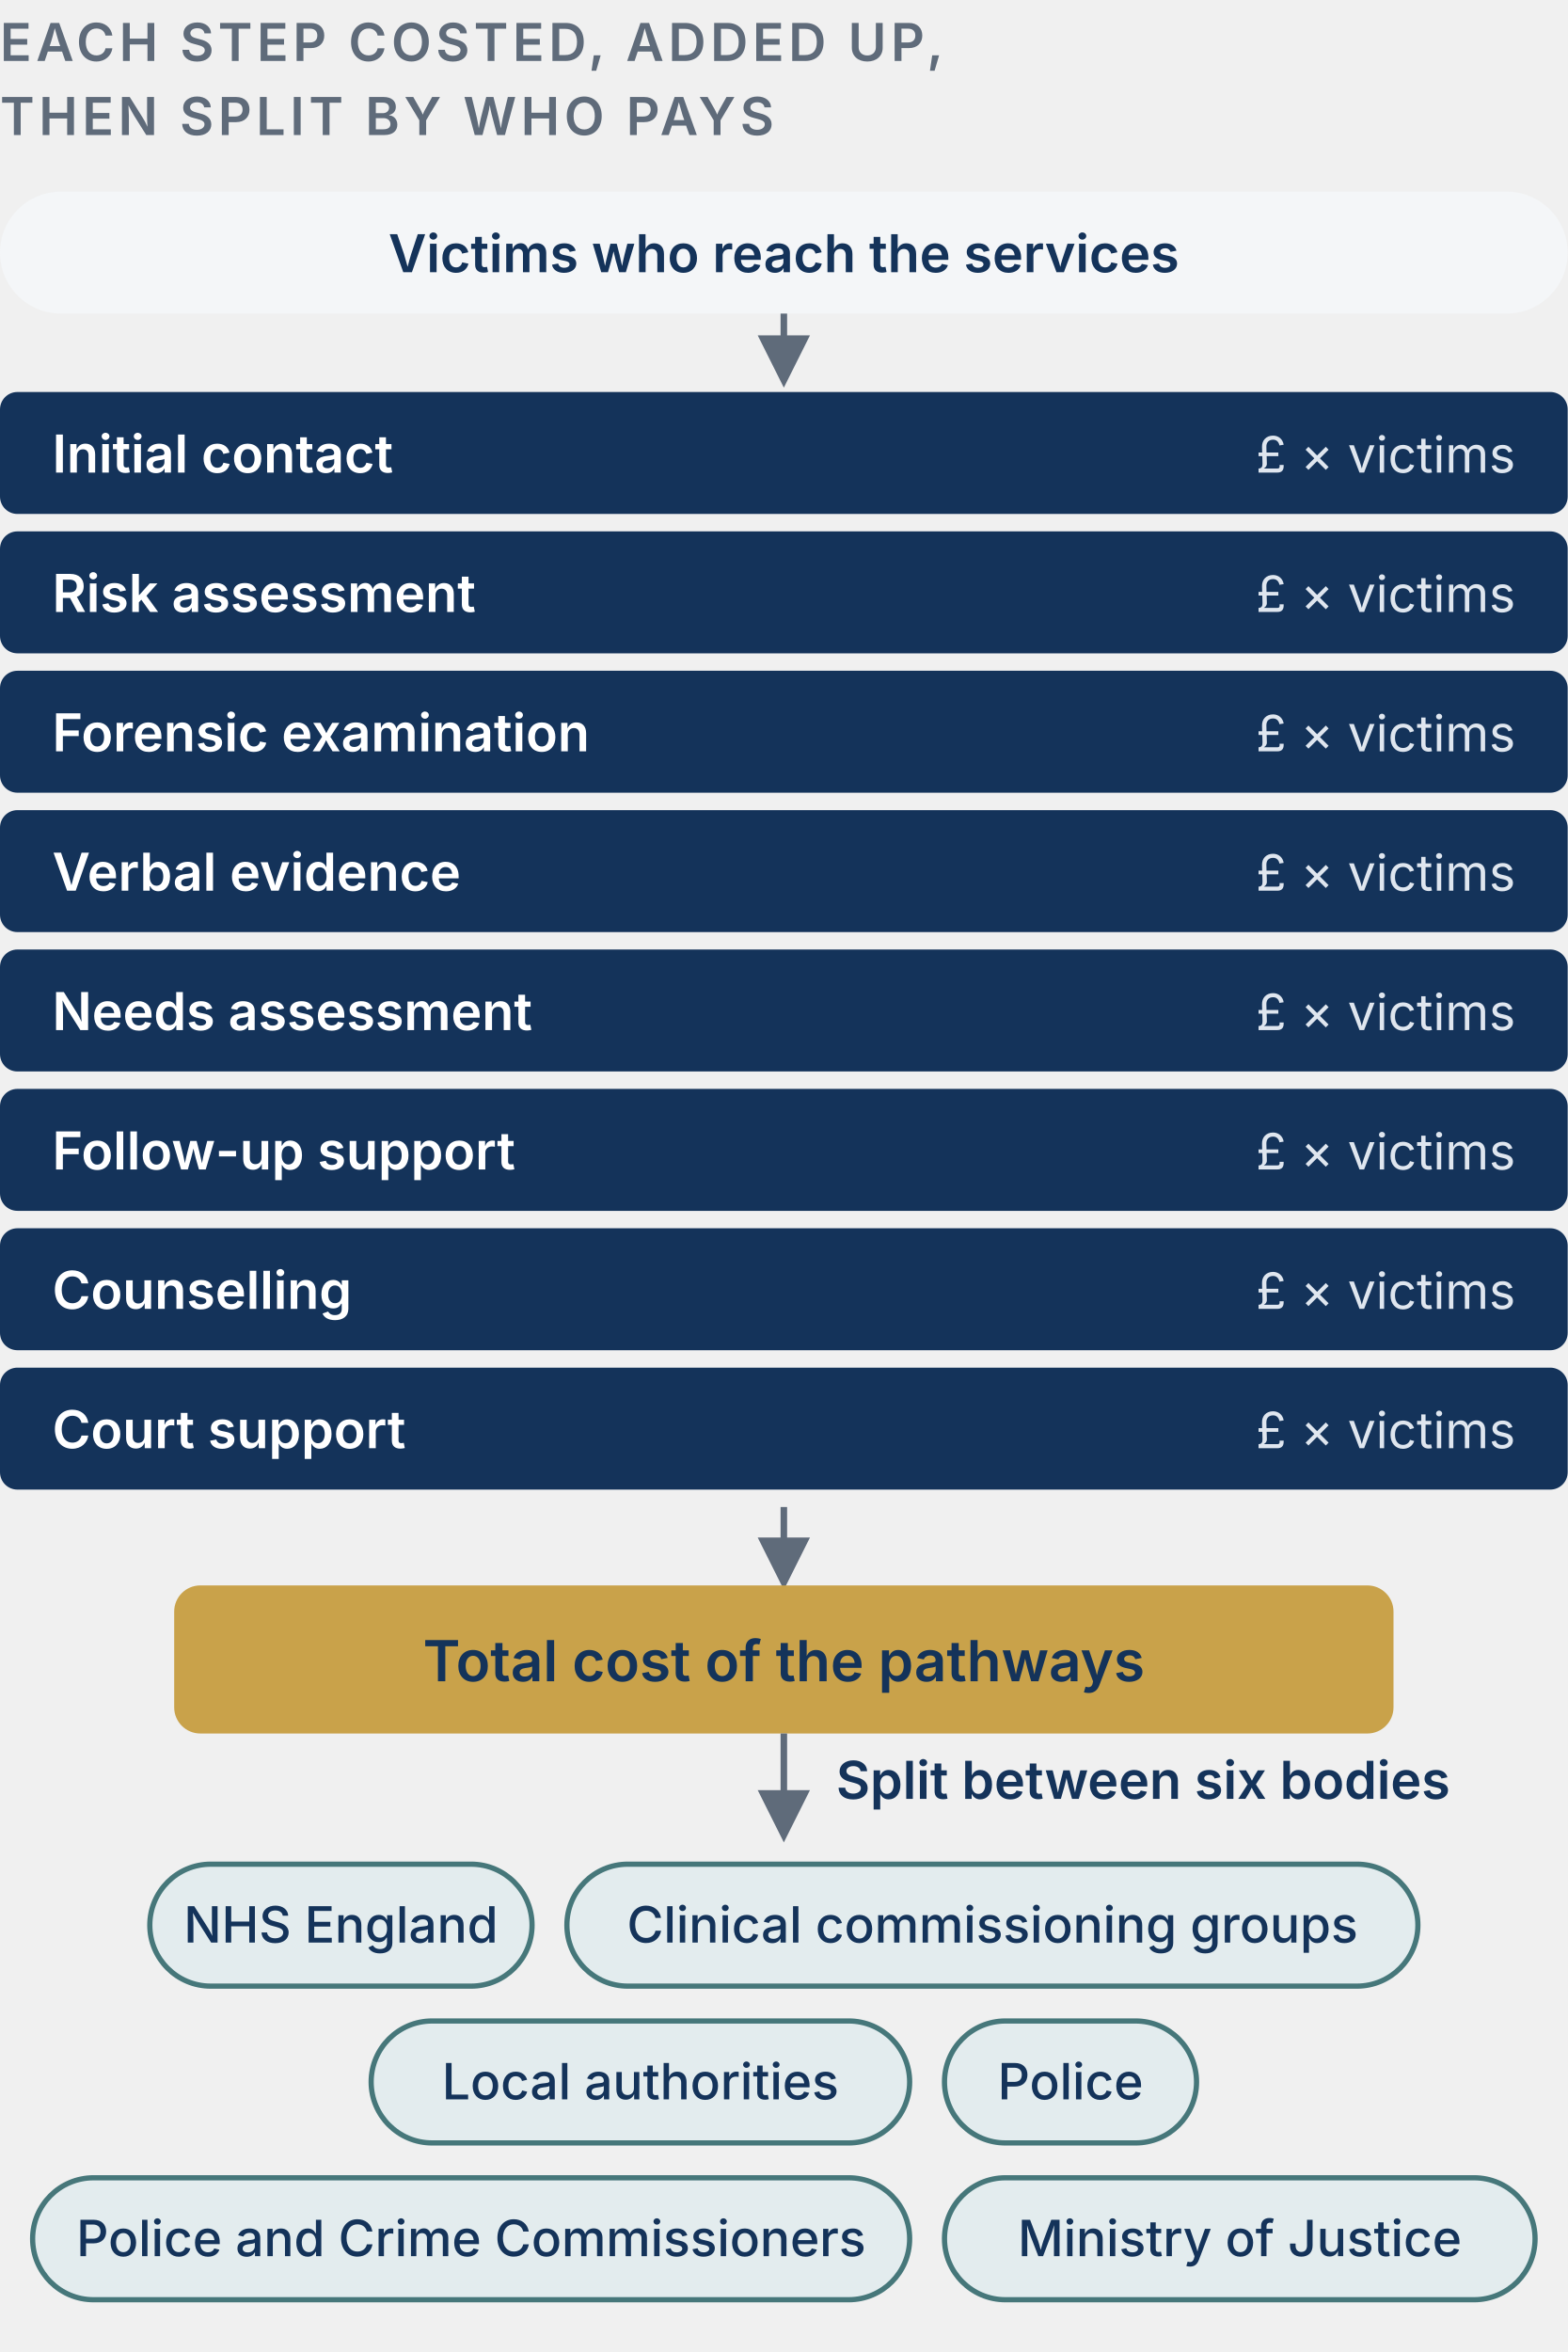
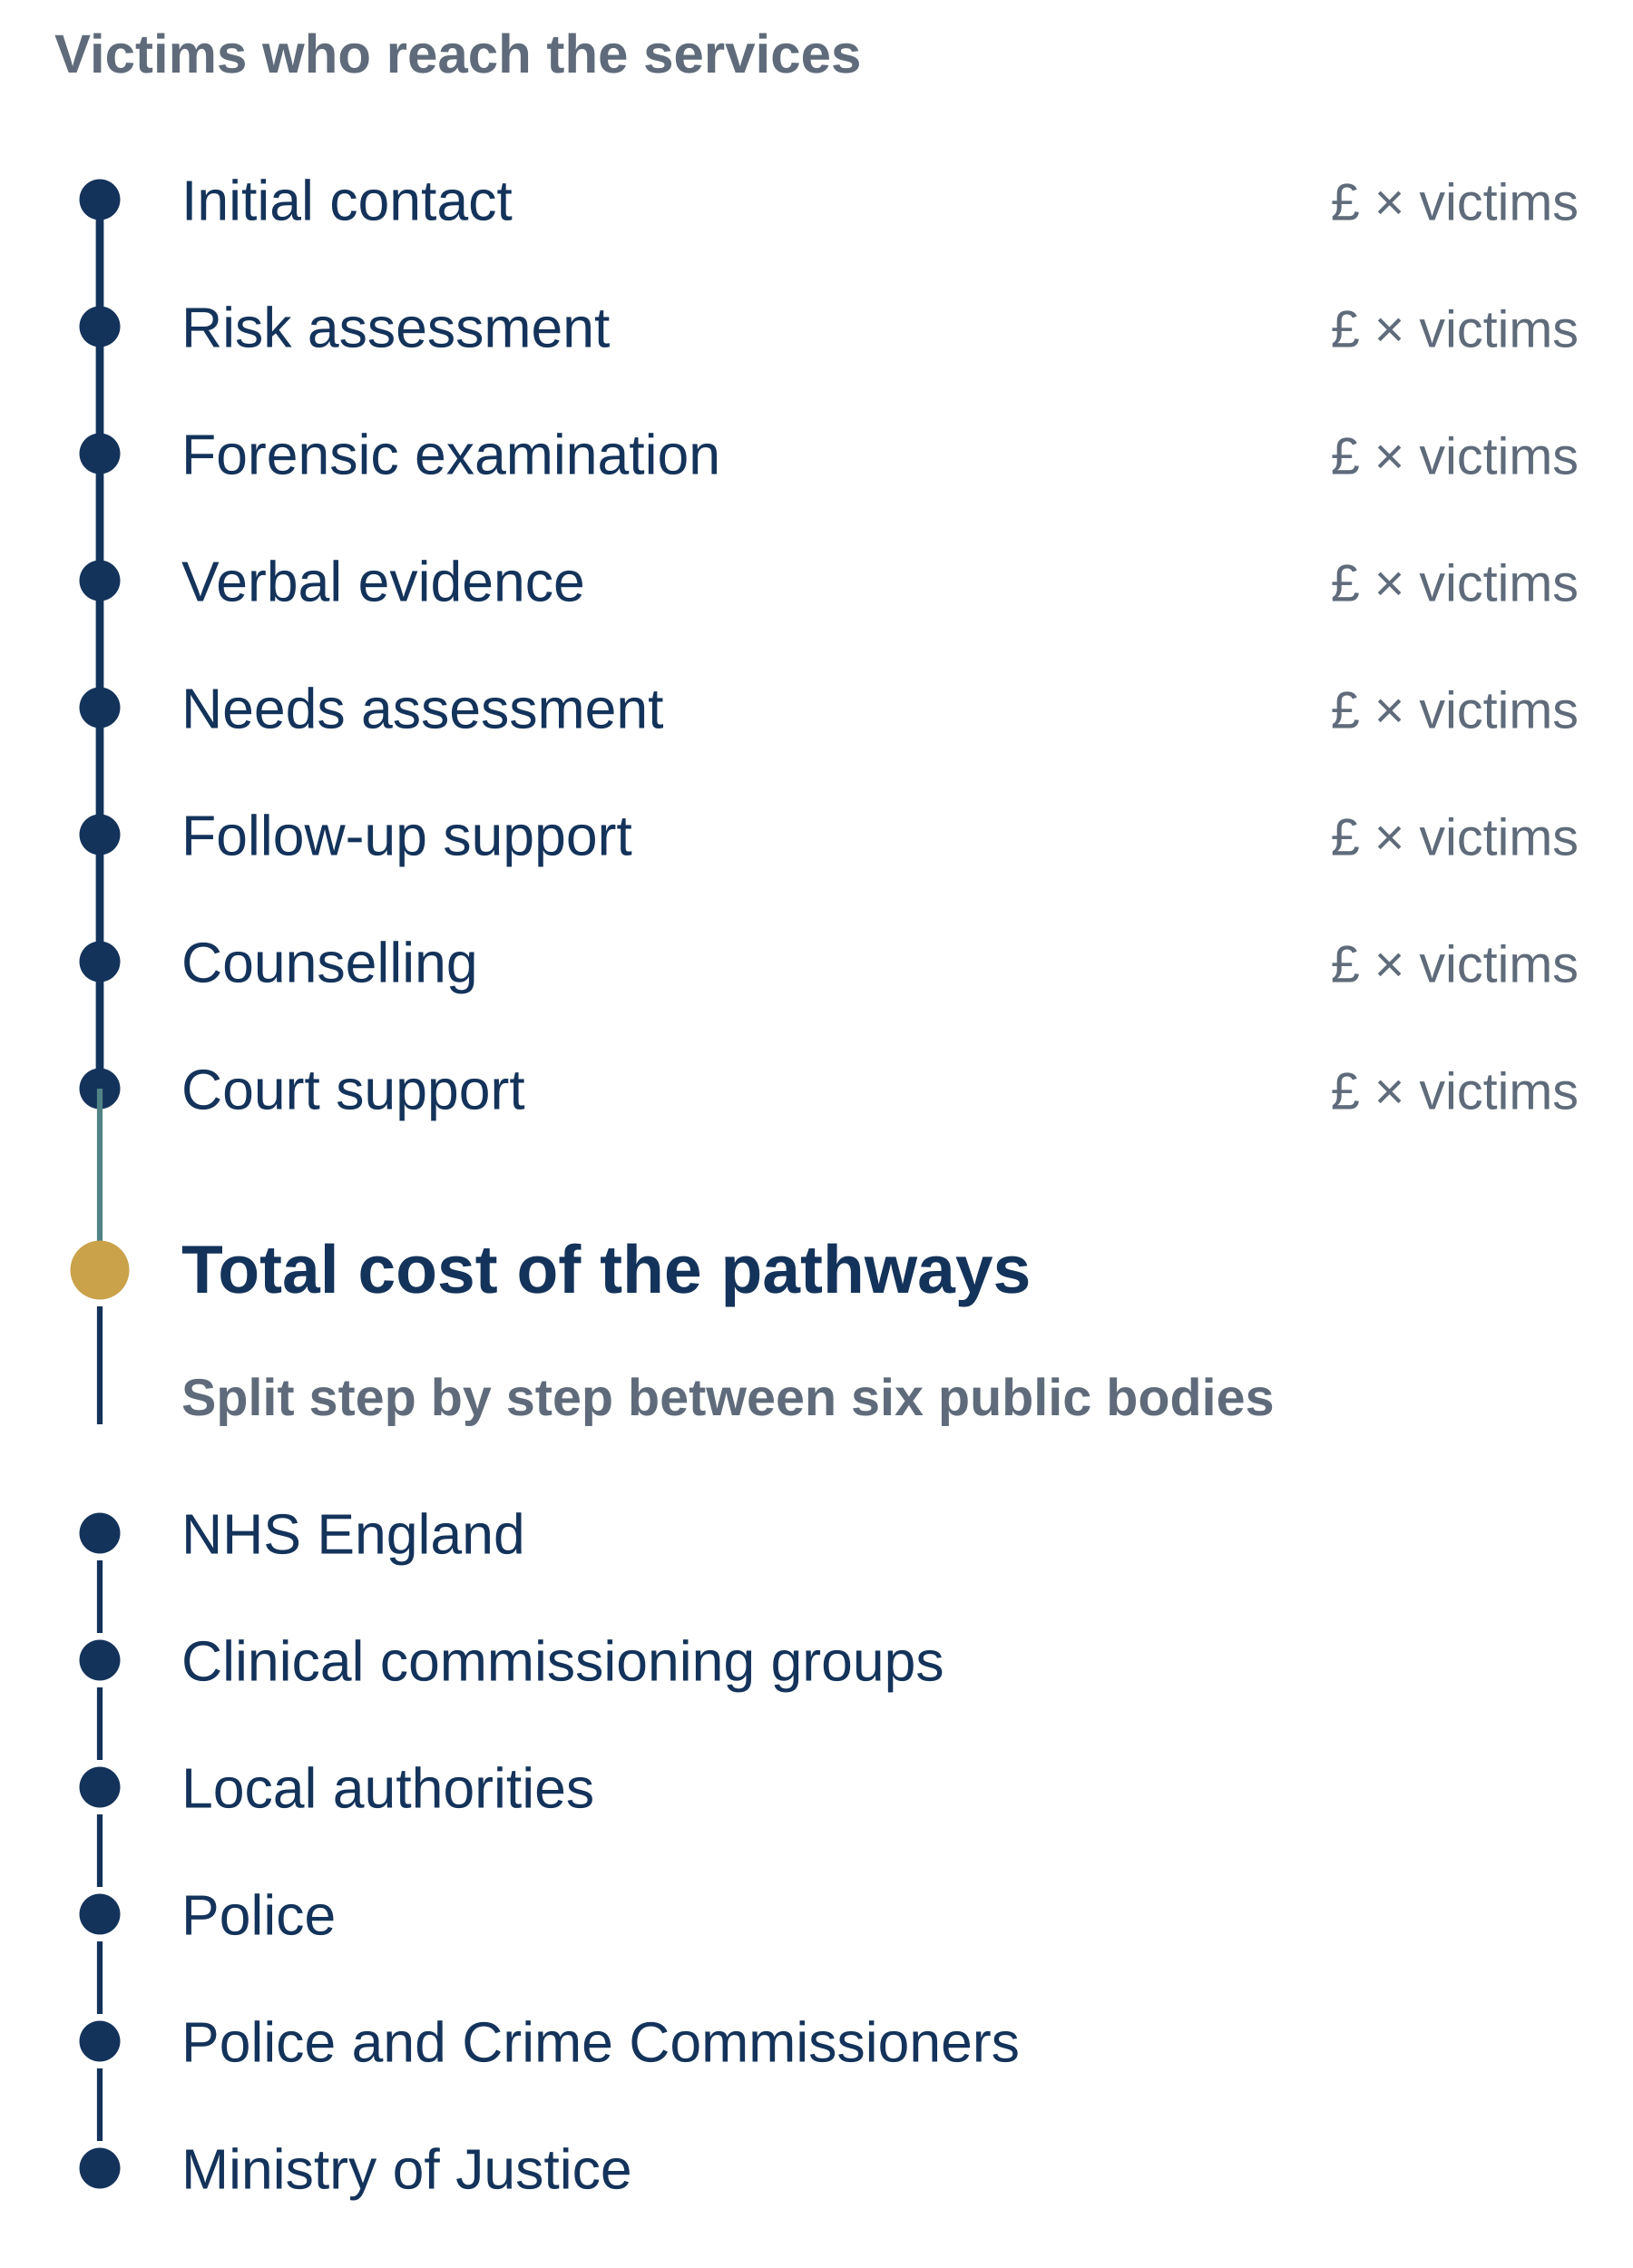
- <svg xmlns="http://www.w3.org/2000/svg" viewBox="0 0 360 540" font-family="Inter, -apple-system, Segoe UI, Roboto, sans-serif">
-   <defs>
-     <marker id="ar" markerWidth="8" markerHeight="8" refX="6" refY="4" orient="auto">
-       <path d="M0,0 L8,4 L0,8 z" fill="#5f6b7a" />
-     </marker>
-   </defs>
-   <text x="0" y="14" font-size="12" fill="#5f6b7a" font-weight="600" letter-spacing="1">EACH STEP COSTED, ADDED UP,</text>
-   <text x="0" y="31" font-size="12" fill="#5f6b7a" font-weight="600" letter-spacing="1">THEN SPLIT BY WHO PAYS</text>
-   <rect x="0" y="44" width="360" height="28" fill="#f4f6f8" rx="14" />
-   <text x="180" y="62.5" font-size="12" fill="#14335a" font-weight="600" text-anchor="middle">Victims who reach the services</text>
-   <line x1="180" y1="72" x2="180" y2="86" stroke="#5f6b7a" stroke-width="1.5" marker-end="url(#ar)" />
-   <rect x="0" y="90" width="360" height="28" fill="#14335a" rx="4" />
-   <text x="12" y="108.5" font-size="12" fill="#ffffff" font-weight="600">Initial contact</text>
-   <text x="348" y="108.5" font-size="11.5" fill="#dfe6ef" text-anchor="end">£ × victims</text>
-   <rect x="0" y="122" width="360" height="28" fill="#14335a" rx="4" />
-   <text x="12" y="140.5" font-size="12" fill="#ffffff" font-weight="600">Risk assessment</text>
-   <text x="348" y="140.5" font-size="11.5" fill="#dfe6ef" text-anchor="end">£ × victims</text>
-   <rect x="0" y="154" width="360" height="28" fill="#14335a" rx="4" />
-   <text x="12" y="172.5" font-size="12" fill="#ffffff" font-weight="600">Forensic examination</text>
-   <text x="348" y="172.5" font-size="11.5" fill="#dfe6ef" text-anchor="end">£ × victims</text>
-   <rect x="0" y="186" width="360" height="28" fill="#14335a" rx="4" />
-   <text x="12" y="204.5" font-size="12" fill="#ffffff" font-weight="600">Verbal evidence</text>
-   <text x="348" y="204.5" font-size="11.5" fill="#dfe6ef" text-anchor="end">£ × victims</text>
-   <rect x="0" y="218" width="360" height="28" fill="#14335a" rx="4" />
-   <text x="12" y="236.5" font-size="12" fill="#ffffff" font-weight="600">Needs assessment</text>
-   <text x="348" y="236.5" font-size="11.5" fill="#dfe6ef" text-anchor="end">£ × victims</text>
-   <rect x="0" y="250" width="360" height="28" fill="#14335a" rx="4" />
-   <text x="12" y="268.5" font-size="12" fill="#ffffff" font-weight="600">Follow-up support</text>
-   <text x="348" y="268.5" font-size="11.5" fill="#dfe6ef" text-anchor="end">£ × victims</text>
-   <rect x="0" y="282" width="360" height="28" fill="#14335a" rx="4" />
-   <text x="12" y="300.5" font-size="12" fill="#ffffff" font-weight="600">Counselling</text>
-   <text x="348" y="300.5" font-size="11.5" fill="#dfe6ef" text-anchor="end">£ × victims</text>
-   <rect x="0" y="314" width="360" height="28" fill="#14335a" rx="4" />
-   <text x="12" y="332.5" font-size="12" fill="#ffffff" font-weight="600">Court support</text>
-   <text x="348" y="332.5" font-size="11.5" fill="#dfe6ef" text-anchor="end">£ × victims</text>
-   <line x1="180" y1="346" x2="180" y2="362" stroke="#5f6b7a" stroke-width="1.5" marker-end="url(#ar)" />
-   <rect x="40" y="364" width="280" height="34" fill="#c9a24a" rx="6" />
-   <text x="180" y="386" font-size="13" fill="#14335a" font-weight="600" text-anchor="middle">Total cost of the pathways</text>
-   <line x1="180" y1="398" x2="180" y2="420" stroke="#5f6b7a" stroke-width="1.5" marker-end="url(#ar)" />
-   <text x="192" y="413" font-size="12" fill="#14335a" font-weight="600">Split between six bodies</text>
-   <rect x="34.4" y="428" width="87.78" height="28" fill="#e3ecee" rx="14" stroke="#46777a" stroke-width="1.2" />
-   <text x="78.29" y="446" font-size="11.5" fill="#14335a" font-weight="500" text-anchor="middle">NHS England</text>
-   <rect x="130.18" y="428" width="195.42" height="28" fill="#e3ecee" rx="14" stroke="#46777a" stroke-width="1.2" />
-   <text x="227.89" y="446" font-size="11.5" fill="#14335a" font-weight="500" text-anchor="middle">Clinical commissioning groups</text>
-   <rect x="85.23" y="464" width="123.66" height="28" fill="#e3ecee" rx="14" stroke="#46777a" stroke-width="1.2" />
-   <text x="147.06" y="482" font-size="11.5" fill="#14335a" font-weight="500" text-anchor="middle">Local authorities</text>
-   <rect x="216.89" y="464" width="57.88" height="28" fill="#e3ecee" rx="14" stroke="#46777a" stroke-width="1.2" />
-   <text x="245.83" y="482" font-size="11.5" fill="#14335a" font-weight="500" text-anchor="middle">Police</text>
-   <rect x="7.49" y="500" width="201.4" height="28" fill="#e3ecee" rx="14" stroke="#46777a" stroke-width="1.2" />
-   <text x="108.19" y="518" font-size="11.5" fill="#14335a" font-weight="500" text-anchor="middle">Police and Crime Commissioners</text>
-   <rect x="216.89" y="500" width="135.62" height="28" fill="#e3ecee" rx="14" stroke="#46777a" stroke-width="1.2" />
-   <text x="284.7" y="518" font-size="11.5" fill="#14335a" font-weight="500" text-anchor="middle">Ministry of Justice</text>
+ <svg xmlns="http://www.w3.org/2000/svg" viewBox="0 0 360 500" width="360" height="500" role="img" aria-label="Each step of the pathway, from initial contact to court support, is costed and multiplied by the number of victims who use it. The steps add up to the total cost of the pathways, which is split step by step between NHS England, clinical commissioning groups, local authorities, the police, Police and Crime Commissioners and the Ministry of Justice. A proposed allocation, not an agreed settlement." font-family="Arial, Helvetica, sans-serif">
+   <rect width="360" height="500" fill="#ffffff" />
+   <line x1="22" y1="44" x2="22" y2="240" stroke="#14335a" stroke-width="1.75" />
+   <text x="12" y="16" font-size="12" font-weight="bold" fill="#5f6b7a">Victims who reach the services</text>
+   <circle cx="22" cy="44" r="4.5" fill="#14335a" />
+   <text x="40" y="48.5" font-size="12.5" fill="#14335a">Initial contact</text>
+   <text x="348" y="48.5" font-size="11.5" text-anchor="end" fill="#5f6b7a">£ × victims</text>
+   <circle cx="22" cy="72" r="4.5" fill="#14335a" />
+   <text x="40" y="76.5" font-size="12.5" fill="#14335a">Risk assessment</text>
+   <text x="348" y="76.5" font-size="11.5" text-anchor="end" fill="#5f6b7a">£ × victims</text>
+   <circle cx="22" cy="100" r="4.5" fill="#14335a" />
+   <text x="40" y="104.5" font-size="12.5" fill="#14335a">Forensic examination</text>
+   <text x="348" y="104.5" font-size="11.5" text-anchor="end" fill="#5f6b7a">£ × victims</text>
+   <circle cx="22" cy="128" r="4.5" fill="#14335a" />
+   <text x="40" y="132.5" font-size="12.5" fill="#14335a">Verbal evidence</text>
+   <text x="348" y="132.5" font-size="11.5" text-anchor="end" fill="#5f6b7a">£ × victims</text>
+   <circle cx="22" cy="156" r="4.5" fill="#14335a" />
+   <text x="40" y="160.5" font-size="12.5" fill="#14335a">Needs assessment</text>
+   <text x="348" y="160.5" font-size="11.5" text-anchor="end" fill="#5f6b7a">£ × victims</text>
+   <circle cx="22" cy="184" r="4.5" fill="#14335a" />
+   <text x="40" y="188.5" font-size="12.5" fill="#14335a">Follow-up support</text>
+   <text x="348" y="188.5" font-size="11.5" text-anchor="end" fill="#5f6b7a">£ × victims</text>
+   <circle cx="22" cy="212" r="4.5" fill="#14335a" />
+   <text x="40" y="216.5" font-size="12.5" fill="#14335a">Counselling</text>
+   <text x="348" y="216.5" font-size="11.5" text-anchor="end" fill="#5f6b7a">£ × victims</text>
+   <circle cx="22" cy="240" r="4.5" fill="#14335a" />
+   <text x="40" y="244.5" font-size="12.5" fill="#14335a">Court support</text>
+   <text x="348" y="244.5" font-size="11.5" text-anchor="end" fill="#5f6b7a">£ × victims</text>
+   <line x1="22" y1="240" x2="22" y2="274" stroke="#518386" stroke-width="1.25" />
+   <circle cx="22" cy="280" r="6.5" fill="#c9a24a" />
+   <text x="40" y="285" font-size="15" font-weight="bold" fill="#14335a">Total cost of the pathways</text>
+   <line x1="22" y1="288" x2="22" y2="314" stroke="#14335a" stroke-width="1.25" />
+   <text x="40" y="312" font-size="11.5" font-weight="bold" fill="#5f6b7a">Split step by step between six public bodies</text>
+   <circle cx="22" cy="338" r="4.5" fill="#14335a" />
+   <text x="40" y="342.5" font-size="12.5" fill="#14335a">NHS England</text>
+   <line x1="22" y1="344" x2="22" y2="360" stroke="#14335a" stroke-width="1.25" />
+   <circle cx="22" cy="366" r="4.5" fill="#14335a" />
+   <text x="40" y="370.5" font-size="12.5" fill="#14335a">Clinical commissioning groups</text>
+   <line x1="22" y1="372" x2="22" y2="388" stroke="#14335a" stroke-width="1.25" />
+   <circle cx="22" cy="394" r="4.5" fill="#14335a" />
+   <text x="40" y="398.5" font-size="12.5" fill="#14335a">Local authorities</text>
+   <line x1="22" y1="400" x2="22" y2="416" stroke="#14335a" stroke-width="1.25" />
+   <circle cx="22" cy="422" r="4.5" fill="#14335a" />
+   <text x="40" y="426.5" font-size="12.5" fill="#14335a">Police</text>
+   <line x1="22" y1="428" x2="22" y2="444" stroke="#14335a" stroke-width="1.25" />
+   <circle cx="22" cy="450" r="4.5" fill="#14335a" />
+   <text x="40" y="454.5" font-size="12.5" fill="#14335a">Police and Crime Commissioners</text>
+   <line x1="22" y1="456" x2="22" y2="472" stroke="#14335a" stroke-width="1.25" />
+   <circle cx="22" cy="478" r="4.5" fill="#14335a" />
+   <text x="40" y="482.5" font-size="12.5" fill="#14335a">Ministry of Justice</text>
</svg>
